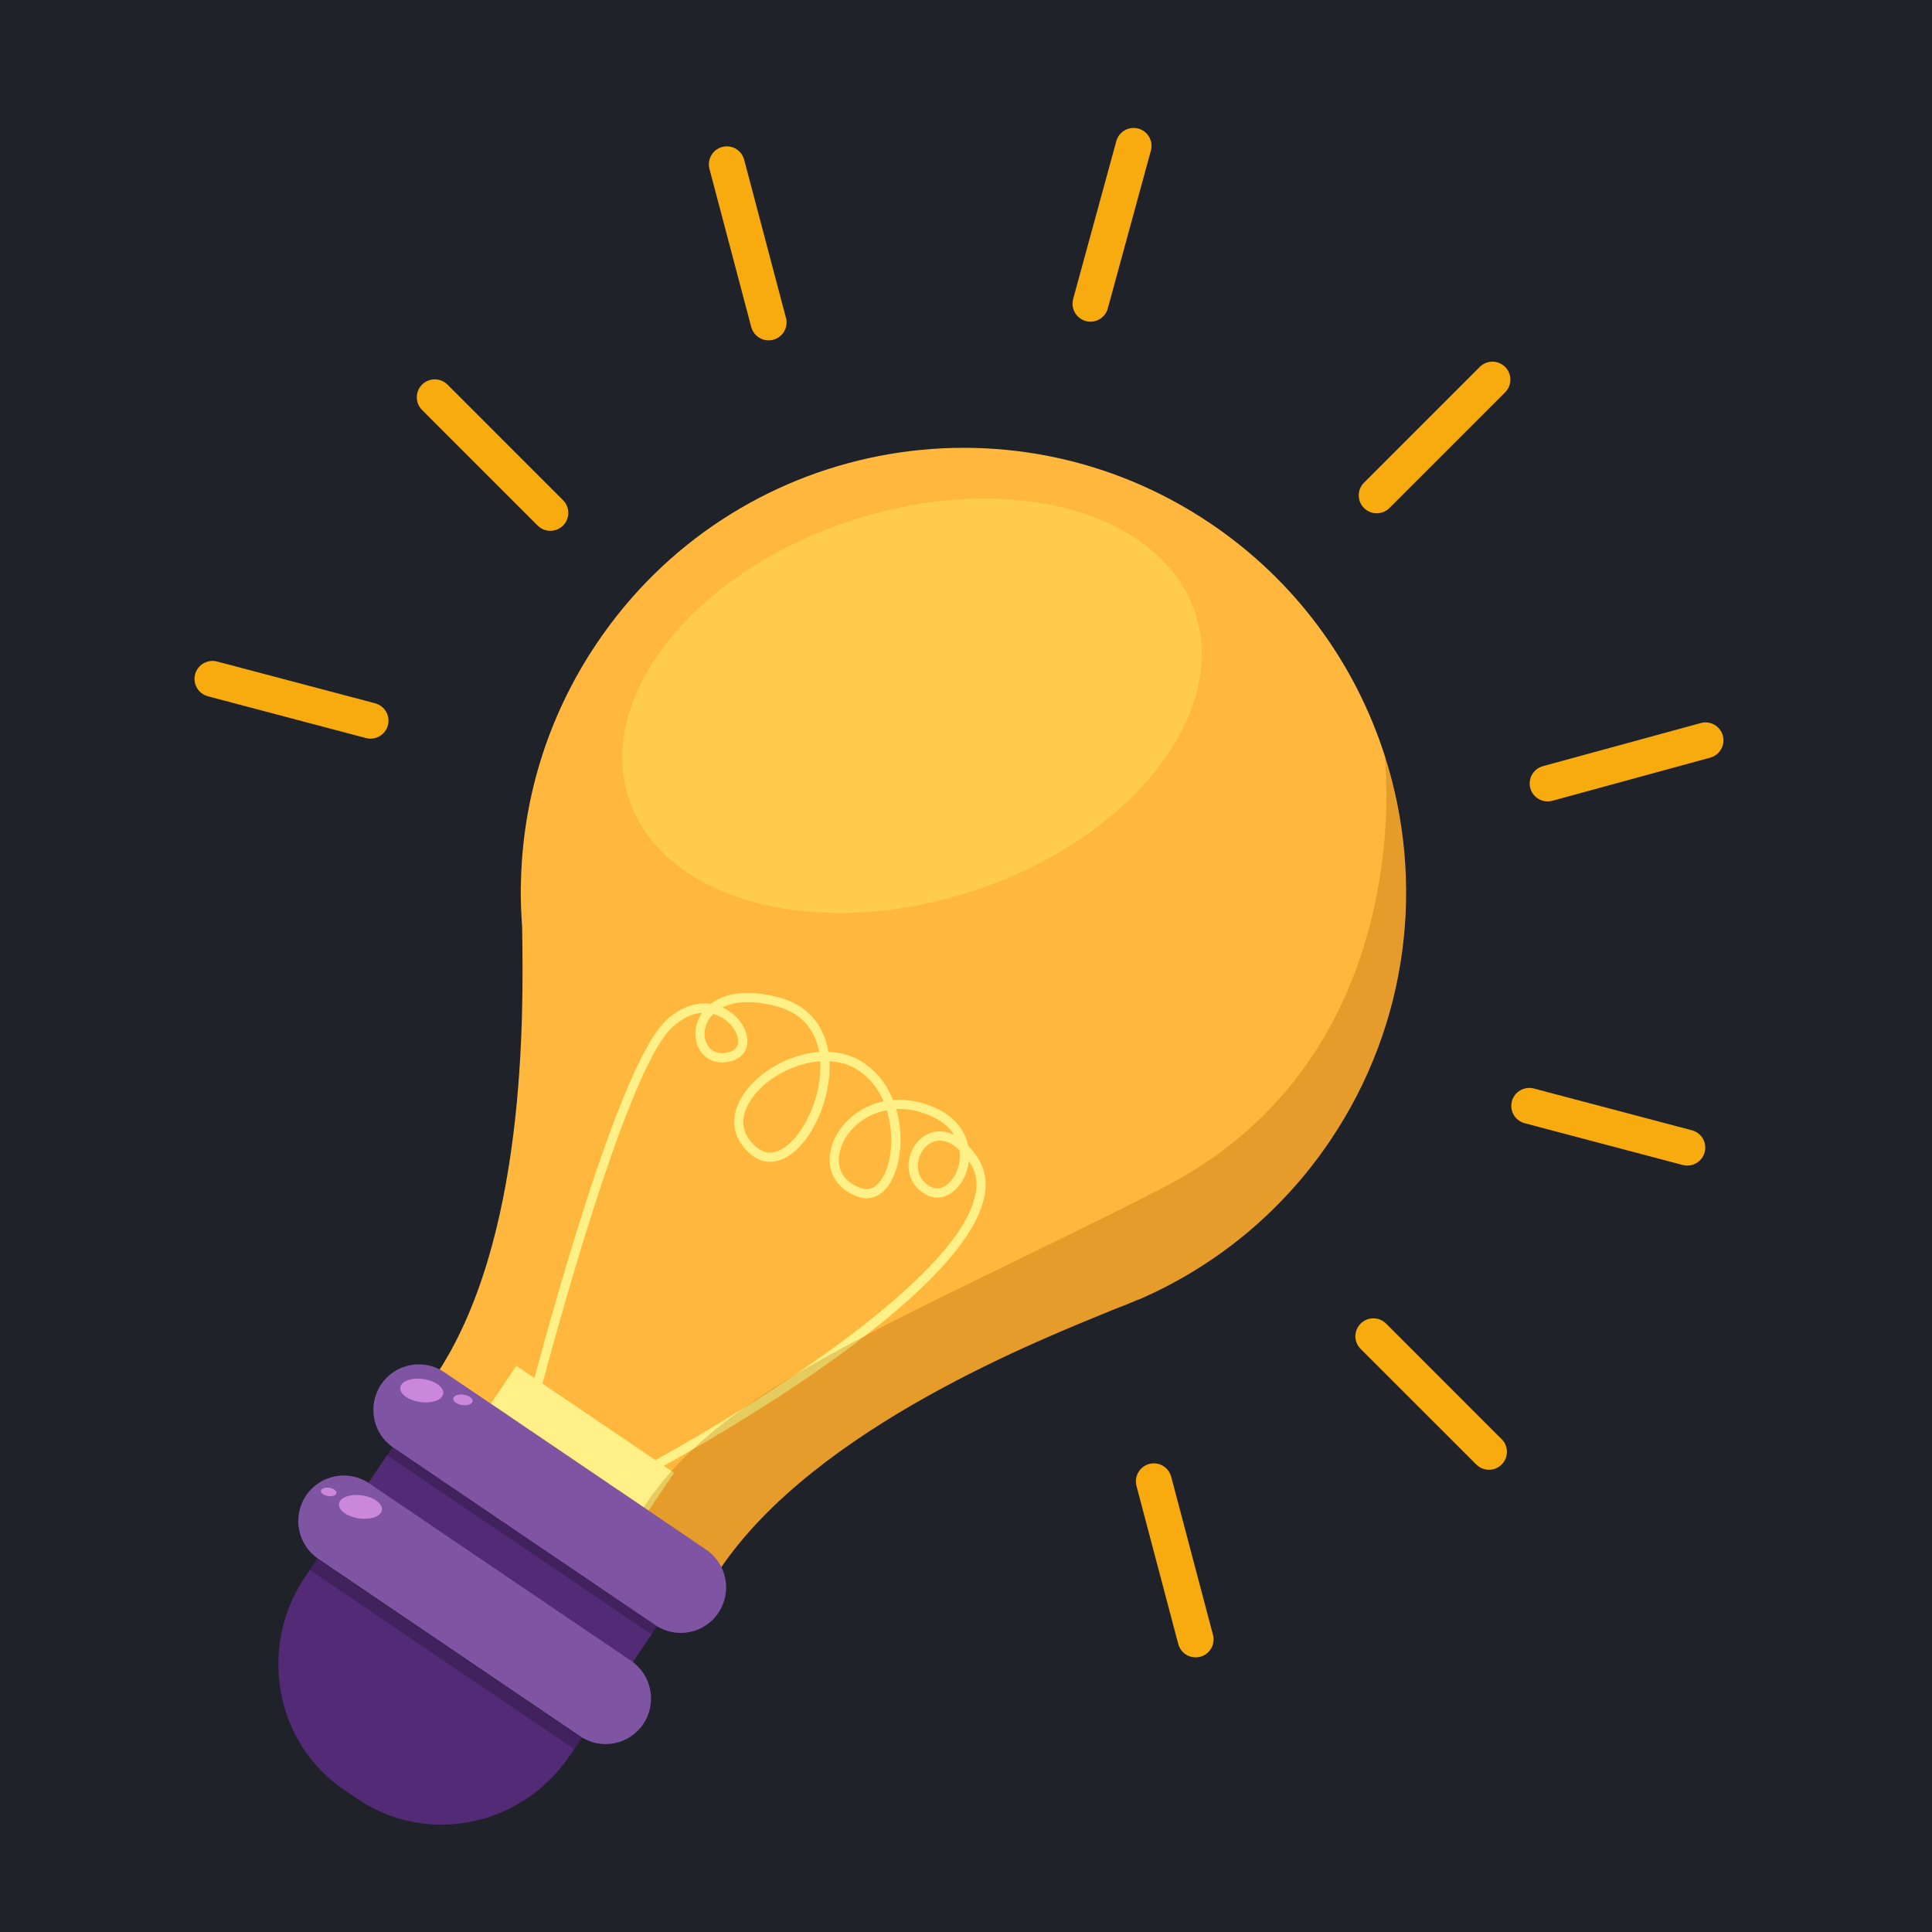
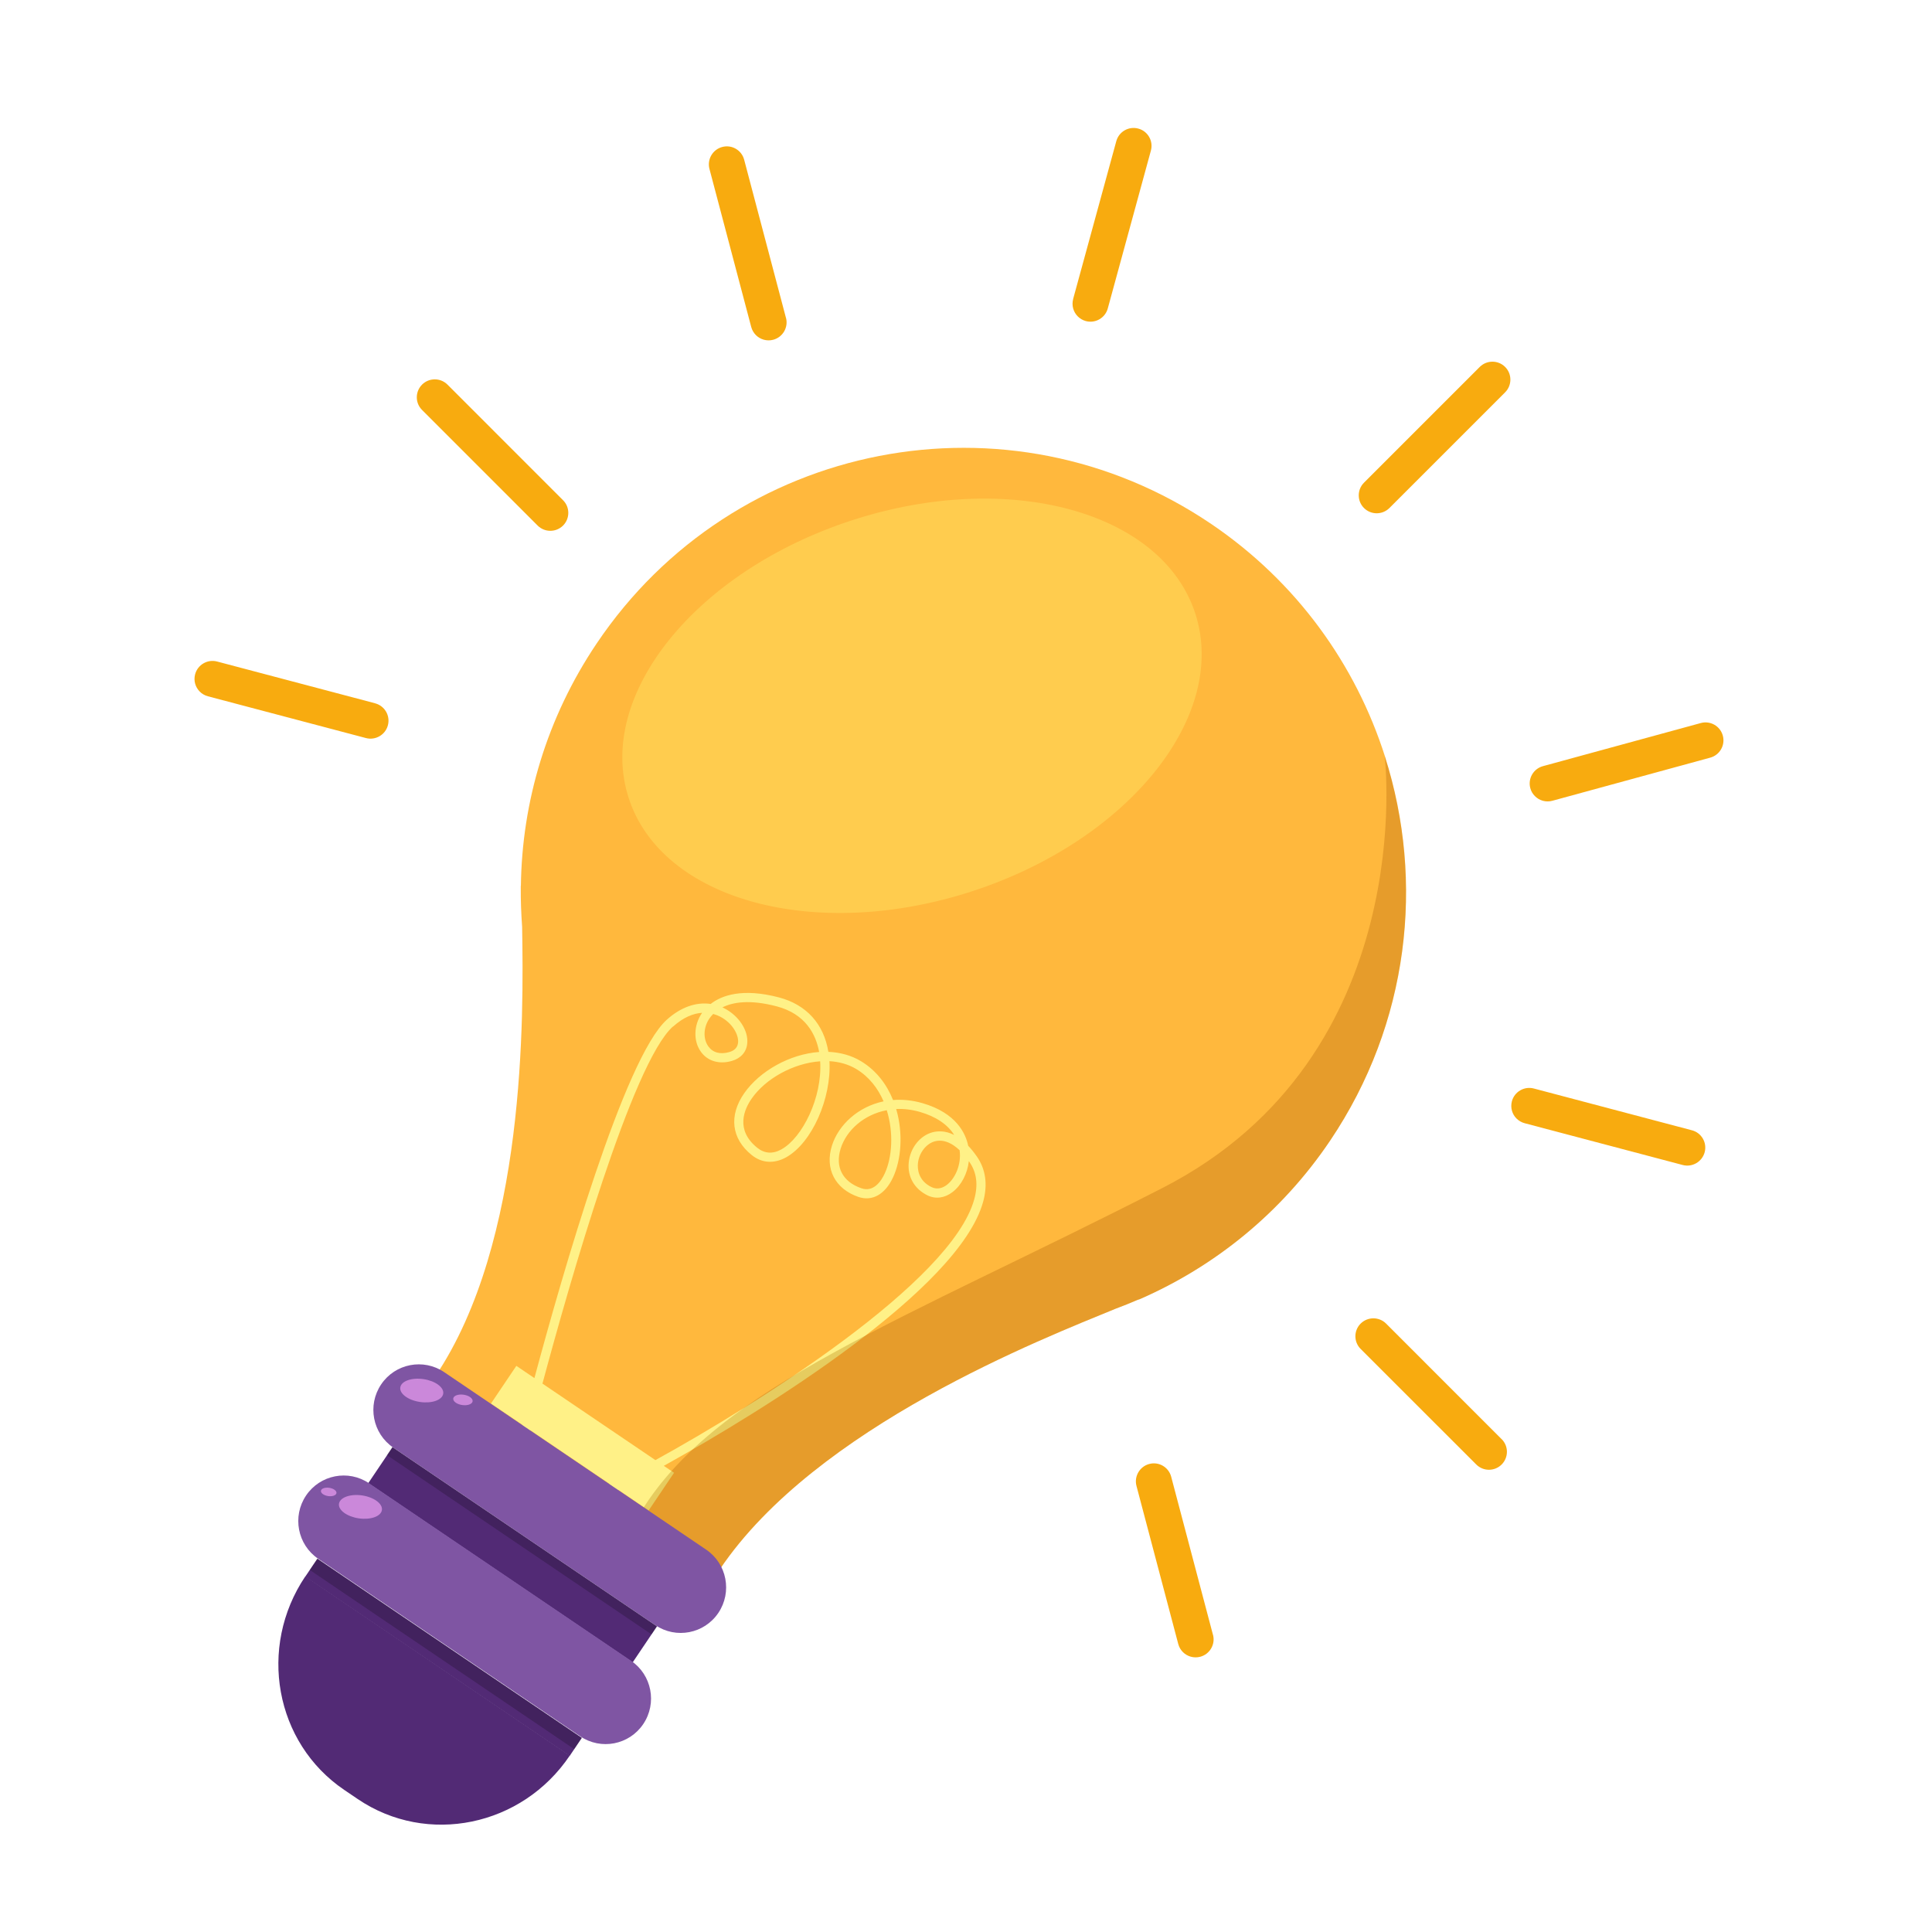
<svg xmlns="http://www.w3.org/2000/svg" width="80" height="80" viewBox="0 0 80 80" fill="none">
-   <rect width="80" height="80" fill="#F5F5F5" />
  <g id="Progress illustrations">
    <g id="Frame 1611">
      <g id="Dark mode">
-         <rect width="4008" height="1424" transform="translate(-224 -992)" fill="#20222A" />
        <g id="Illustrations/ Assessments">
-           <rect x="-167.5" y="-55.5" width="1543" height="191" rx="4.5" stroke="#9747FF" stroke-dasharray="10 5" />
          <g id="Type=Multiple choice, Device=Desktop">
            <g id="multiple choice">
              <g id="Layer_1">
                <path id="Vector" d="M47.204 53.789H47.209C47.209 53.789 47.169 53.806 47.111 53.823C46.809 53.954 46.507 54.074 46.203 54.188C43.224 55.415 33.79 59.065 29.806 64.983L18.02 56.996C21.777 51.418 21.684 42.116 21.62 38.382C21.581 37.833 21.559 37.282 21.564 36.729C21.564 36.702 21.564 36.68 21.564 36.68H21.569C21.613 33.217 22.631 29.727 24.71 26.64C30.372 18.223 41.762 16.012 50.154 21.696C53.7 24.099 56.142 27.53 57.351 31.33C58.999 36.51 58.351 42.369 55.083 47.224C53.057 50.232 50.293 52.441 47.204 53.791V53.789Z" fill="#FFB83D" />
                <path id="Vector_2" d="M40.709 49.766C40.905 49.055 40.819 48.425 40.454 47.894C40.331 47.717 40.211 47.569 40.091 47.444C39.99 46.95 39.611 46.089 38.203 45.681C37.776 45.557 37.364 45.518 36.979 45.55C36.722 44.908 36.29 44.328 35.655 43.944C35.246 43.696 34.78 43.575 34.301 43.555C34.113 42.399 33.392 41.602 32.259 41.302C30.736 40.901 29.88 41.219 29.427 41.571C28.823 41.482 28.186 41.706 27.61 42.225C25.856 43.801 23.291 52.74 22.129 57.064L21.381 56.557L20.329 58.119L21.621 58.994C21.567 59.201 21.533 59.341 21.521 59.39L21.489 59.518L25.013 61.983L25.111 61.939C25.226 61.887 25.398 61.803 25.609 61.697L26.859 62.546L27.911 60.984L27.487 60.697C31.69 58.362 39.706 53.391 40.709 49.766ZM39.736 47.629C39.816 48.243 39.539 48.807 39.211 49.06C39.064 49.173 38.833 49.281 38.573 49.156C38.002 48.878 37.99 48.376 38.009 48.175C38.053 47.739 38.35 47.353 38.718 47.257C38.965 47.193 39.23 47.255 39.493 47.432C39.574 47.486 39.655 47.552 39.736 47.629ZM36.719 45.971C37.009 46.901 36.943 47.931 36.633 48.595C36.494 48.898 36.18 49.38 35.667 49.203C34.89 48.937 34.569 48.32 34.812 47.555C35.049 46.804 35.77 46.15 36.719 45.971ZM32.369 47.587C32.001 47.793 31.663 47.771 31.357 47.528C30.437 46.787 30.817 45.931 31.126 45.489C31.7 44.662 32.855 44.023 33.961 43.946C34.056 45.457 33.218 47.109 32.367 47.587H32.369ZM29.532 41.986C29.642 42.016 29.738 42.055 29.814 42.094C30.322 42.353 30.594 42.844 30.562 43.172C30.542 43.368 30.42 43.501 30.194 43.565C29.821 43.671 29.515 43.587 29.331 43.329C29.105 43.014 29.125 42.535 29.38 42.166C29.417 42.114 29.466 42.05 29.532 41.986ZM27.865 42.513C28.318 42.104 28.733 41.959 29.073 41.939C29.073 41.942 29.069 41.947 29.066 41.949C28.723 42.449 28.703 43.108 29.022 43.55C29.299 43.939 29.777 44.082 30.3 43.932C30.675 43.826 30.91 43.56 30.942 43.206C30.994 42.67 30.591 42.057 29.988 41.75C29.964 41.738 29.939 41.725 29.915 41.713C30.341 41.499 31.043 41.376 32.163 41.671C33.367 41.989 33.787 42.842 33.919 43.56C32.703 43.649 31.459 44.347 30.817 45.267C30.172 46.194 30.285 47.149 31.121 47.823C31.543 48.167 32.055 48.199 32.558 47.919C33.622 47.321 34.431 45.481 34.346 43.941C34.743 43.964 35.125 44.067 35.461 44.269C35.989 44.588 36.354 45.066 36.587 45.604C35.528 45.828 34.721 46.578 34.449 47.437C34.147 48.396 34.579 49.23 35.545 49.562C36.116 49.758 36.653 49.456 36.979 48.752C37.32 48.02 37.404 46.925 37.109 45.922C37.423 45.907 37.754 45.944 38.097 46.044C38.76 46.236 39.243 46.566 39.51 46.996C39.14 46.809 38.823 46.832 38.622 46.883C38.097 47.019 37.688 47.533 37.629 48.133C37.57 48.721 37.86 49.23 38.406 49.498C38.74 49.66 39.118 49.611 39.441 49.362C39.814 49.077 40.059 48.593 40.118 48.079C40.125 48.088 40.133 48.101 40.14 48.111C40.444 48.548 40.508 49.057 40.341 49.663C39.392 53.089 31.388 58.119 27.139 60.46L22.462 57.292C23.6 53.057 26.182 44.02 27.86 42.51L27.865 42.513ZM25.052 61.545L21.923 59.356C21.933 59.322 21.945 59.272 21.957 59.223L25.248 61.452C25.18 61.483 25.113 61.518 25.052 61.545Z" fill="#FFF187" />
                <path id="Vector_3" d="M27.203 67.343L16.253 59.924L15.248 61.416L26.198 68.835L27.203 67.343Z" fill="#522A75" />
                <path id="Vector_4" d="M24.092 71.961L13.142 64.542L12.639 65.288L23.59 72.707L24.092 71.961Z" fill="#522A75" />
                <path id="Vector_5" d="M14.816 74.497L14.254 74.116C11.385 72.172 10.664 68.213 12.643 65.273L23.594 72.694C21.616 75.633 17.685 76.44 14.816 74.497Z" fill="#522A75" />
                <g id="Vector_6" style="mix-blend-mode:multiply">
                  <path d="M47.198 53.792H47.203C47.203 53.792 47.164 53.809 47.105 53.826C46.803 53.957 46.502 54.077 46.197 54.19C43.218 55.418 33.785 59.068 29.8 64.986L26.556 62.575C29.734 57.42 37.458 54.663 48.147 49.185C58.834 43.71 57.338 31.331 57.338 31.331L57.345 31.335C58.993 36.515 58.346 42.374 55.077 47.23C53.051 50.238 50.288 52.446 47.198 53.797V53.792Z" fill="#E6D8B3" />
                </g>
                <g id="Vector_7" style="mix-blend-mode:overlay">
                  <path d="M35.279 21.544C28.798 23.652 24.658 28.8 26.032 33.043C27.405 37.286 33.768 39.015 40.249 36.907C46.728 34.799 50.87 29.649 49.496 25.408C48.123 21.166 41.76 19.436 35.279 21.544Z" fill="#A3A3A3" />
                </g>
                <g id="Vector_8" style="mix-blend-mode:multiply">
                  <path d="M27.295 67.212L16.337 59.786L16.023 60.253L26.981 67.678L27.295 67.212Z" fill="#CCCCCC" />
                </g>
                <g id="Vector_9" style="mix-blend-mode:multiply">
                  <path d="M24.092 71.961L13.142 64.542L12.827 65.008L23.778 72.428L24.092 71.961Z" fill="#CCCCCC" />
                </g>
                <path id="Vector_10" d="M27.134 67.293L16.288 59.944C15.427 59.361 15.201 58.188 15.783 57.324C16.364 56.461 17.533 56.235 18.394 56.818L29.24 64.167C30.101 64.75 30.326 65.923 29.745 66.787C29.164 67.65 27.994 67.876 27.134 67.293Z" fill="#7F55A3" />
                <path id="Vector_11" d="M24.024 71.896L13.178 64.547C12.318 63.964 12.092 62.791 12.673 61.927C13.254 61.064 14.424 60.838 15.285 61.421L26.131 68.77C26.991 69.353 27.217 70.526 26.636 71.389C26.055 72.253 24.885 72.479 24.024 71.896Z" fill="#7F55A3" />
                <g id="Vector_12" style="mix-blend-mode:overlay">
                  <path d="M14.995 61.922C14.504 61.851 14.075 62.004 14.036 62.267C13.997 62.528 14.365 62.798 14.855 62.872C15.345 62.943 15.775 62.791 15.814 62.528C15.853 62.267 15.485 61.996 14.995 61.922Z" fill="#CCCCCC" />
                </g>
                <g id="Vector_13" style="mix-blend-mode:overlay">
                  <path d="M17.534 57.106C17.044 57.035 16.614 57.187 16.575 57.45C16.536 57.711 16.904 57.982 17.394 58.053C17.885 58.124 18.314 57.972 18.353 57.709C18.392 57.448 18.024 57.178 17.534 57.106Z" fill="#CCCCCC" />
                </g>
                <g id="Vector_14" style="mix-blend-mode:overlay">
                  <path d="M19.199 57.752C18.979 57.72 18.785 57.789 18.768 57.907C18.751 58.025 18.917 58.148 19.138 58.18C19.359 58.212 19.552 58.143 19.57 58.025C19.587 57.907 19.42 57.784 19.199 57.752Z" fill="#CCCCCC" />
                </g>
                <g id="Vector_15" style="mix-blend-mode:overlay">
                  <path d="M13.635 61.607C13.458 61.58 13.304 61.636 13.289 61.73C13.274 61.823 13.407 61.922 13.586 61.949C13.762 61.976 13.917 61.919 13.932 61.826C13.946 61.732 13.814 61.634 13.635 61.607Z" fill="#CCCCCC" />
                </g>
              </g>
              <g id="objects">
                <path id="Vector_16" d="M62.178 59.591L57.394 54.806C57.104 54.517 56.634 54.517 56.342 54.806C56.051 55.097 56.051 55.568 56.342 55.857L61.129 60.642C61.419 60.932 61.891 60.932 62.18 60.642C62.471 60.351 62.471 59.88 62.18 59.591H62.178Z" fill="#F8AB0F" />
                <path id="Vector_17" d="M62.797 46.317C62.887 46.406 63.001 46.475 63.132 46.51L69.677 48.24C70.074 48.345 70.48 48.107 70.587 47.711C70.692 47.314 70.456 46.906 70.06 46.803L63.514 45.073C63.118 44.968 62.709 45.205 62.604 45.602C62.534 45.867 62.616 46.138 62.797 46.318V46.317Z" fill="#F8AB0F" />
                <path id="Vector_18" d="M63.367 32.638C63.402 32.767 63.469 32.879 63.559 32.967C63.741 33.15 64.013 33.232 64.281 33.158L70.816 31.373C71.213 31.265 71.447 30.856 71.338 30.46C71.23 30.064 70.821 29.831 70.425 29.94L63.889 31.725C63.493 31.833 63.259 32.242 63.367 32.638Z" fill="#F8AB0F" />
                <path id="Vector_19" d="M32.544 13.159L30.814 6.613C30.709 6.217 30.303 5.979 29.906 6.086C29.51 6.191 29.272 6.599 29.377 6.995L31.107 13.541C31.142 13.672 31.211 13.786 31.3 13.876C31.481 14.057 31.752 14.139 32.017 14.069C32.413 13.963 32.651 13.557 32.546 13.159H32.544Z" fill="#F8AB0F" />
                <path id="Vector_20" d="M50.226 67.693L48.496 61.147C48.391 60.751 47.984 60.513 47.588 60.62C47.192 60.725 46.954 61.133 47.059 61.529L48.789 68.075C48.824 68.206 48.891 68.32 48.982 68.41C49.163 68.591 49.433 68.673 49.699 68.603C50.095 68.498 50.333 68.091 50.228 67.693H50.226Z" fill="#F8AB0F" />
                <path id="Vector_21" d="M15.535 29.122L8.989 27.392C8.592 27.287 8.184 27.525 8.079 27.922C8.008 28.187 8.091 28.457 8.272 28.638C8.361 28.728 8.475 28.795 8.606 28.831L15.152 30.561C15.548 30.666 15.957 30.429 16.062 30.032C16.167 29.636 15.931 29.229 15.535 29.124V29.122Z" fill="#F8AB0F" />
                <path id="Vector_22" d="M44.438 12.38C44.365 12.648 44.446 12.92 44.629 13.102C44.717 13.19 44.829 13.258 44.958 13.294C45.354 13.402 45.763 13.168 45.871 12.772L47.656 6.236C47.765 5.84 47.53 5.431 47.136 5.325C46.739 5.216 46.331 5.45 46.223 5.847L44.436 12.382L44.438 12.38Z" fill="#F8AB0F" />
                <path id="Vector_23" d="M56.481 21.037C56.771 21.326 57.241 21.326 57.532 21.037L62.324 16.245C62.614 15.954 62.615 15.485 62.324 15.194C62.033 14.903 61.562 14.905 61.273 15.194L56.481 19.986C56.19 20.275 56.19 20.748 56.481 21.037Z" fill="#F8AB0F" />
                <path id="Vector_24" d="M23.314 21.763C23.605 21.472 23.605 21.001 23.314 20.712L18.528 15.925C18.238 15.636 17.768 15.636 17.477 15.925C17.187 16.216 17.185 16.687 17.477 16.976L22.263 21.763C22.553 22.052 23.023 22.052 23.314 21.763Z" fill="#F8AB0F" />
              </g>
            </g>
          </g>
        </g>
      </g>
    </g>
  </g>
</svg>
